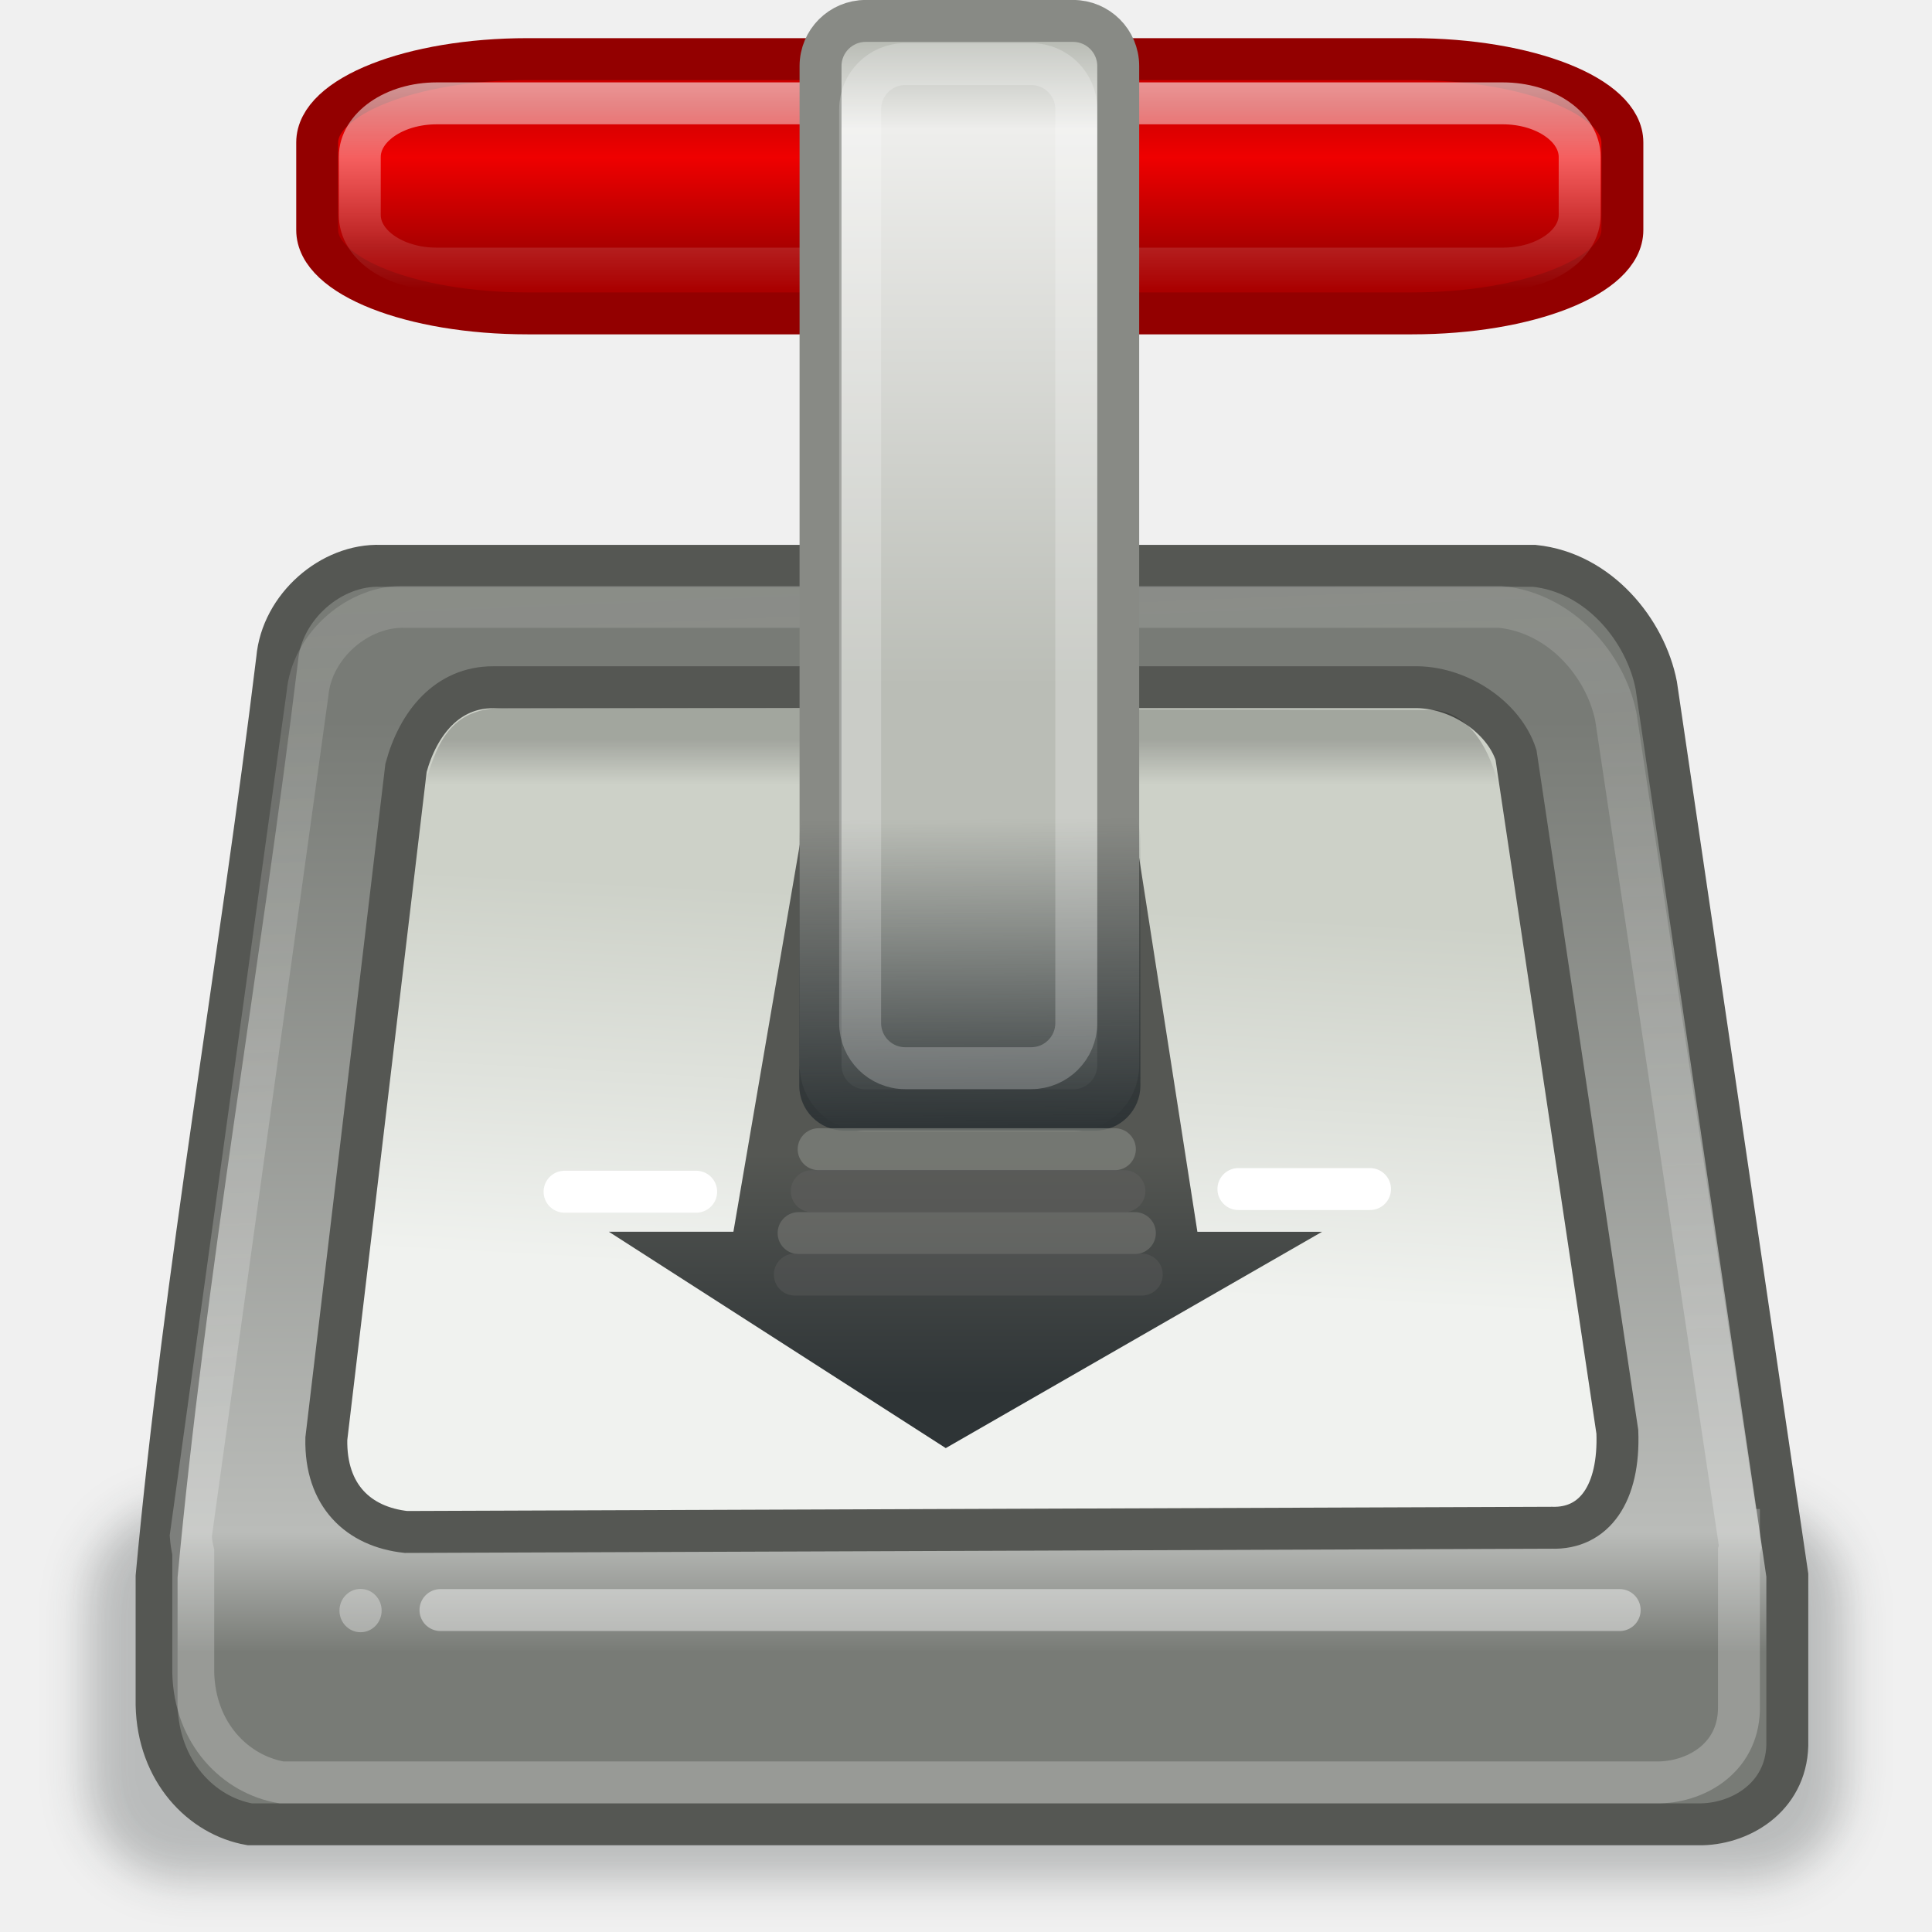
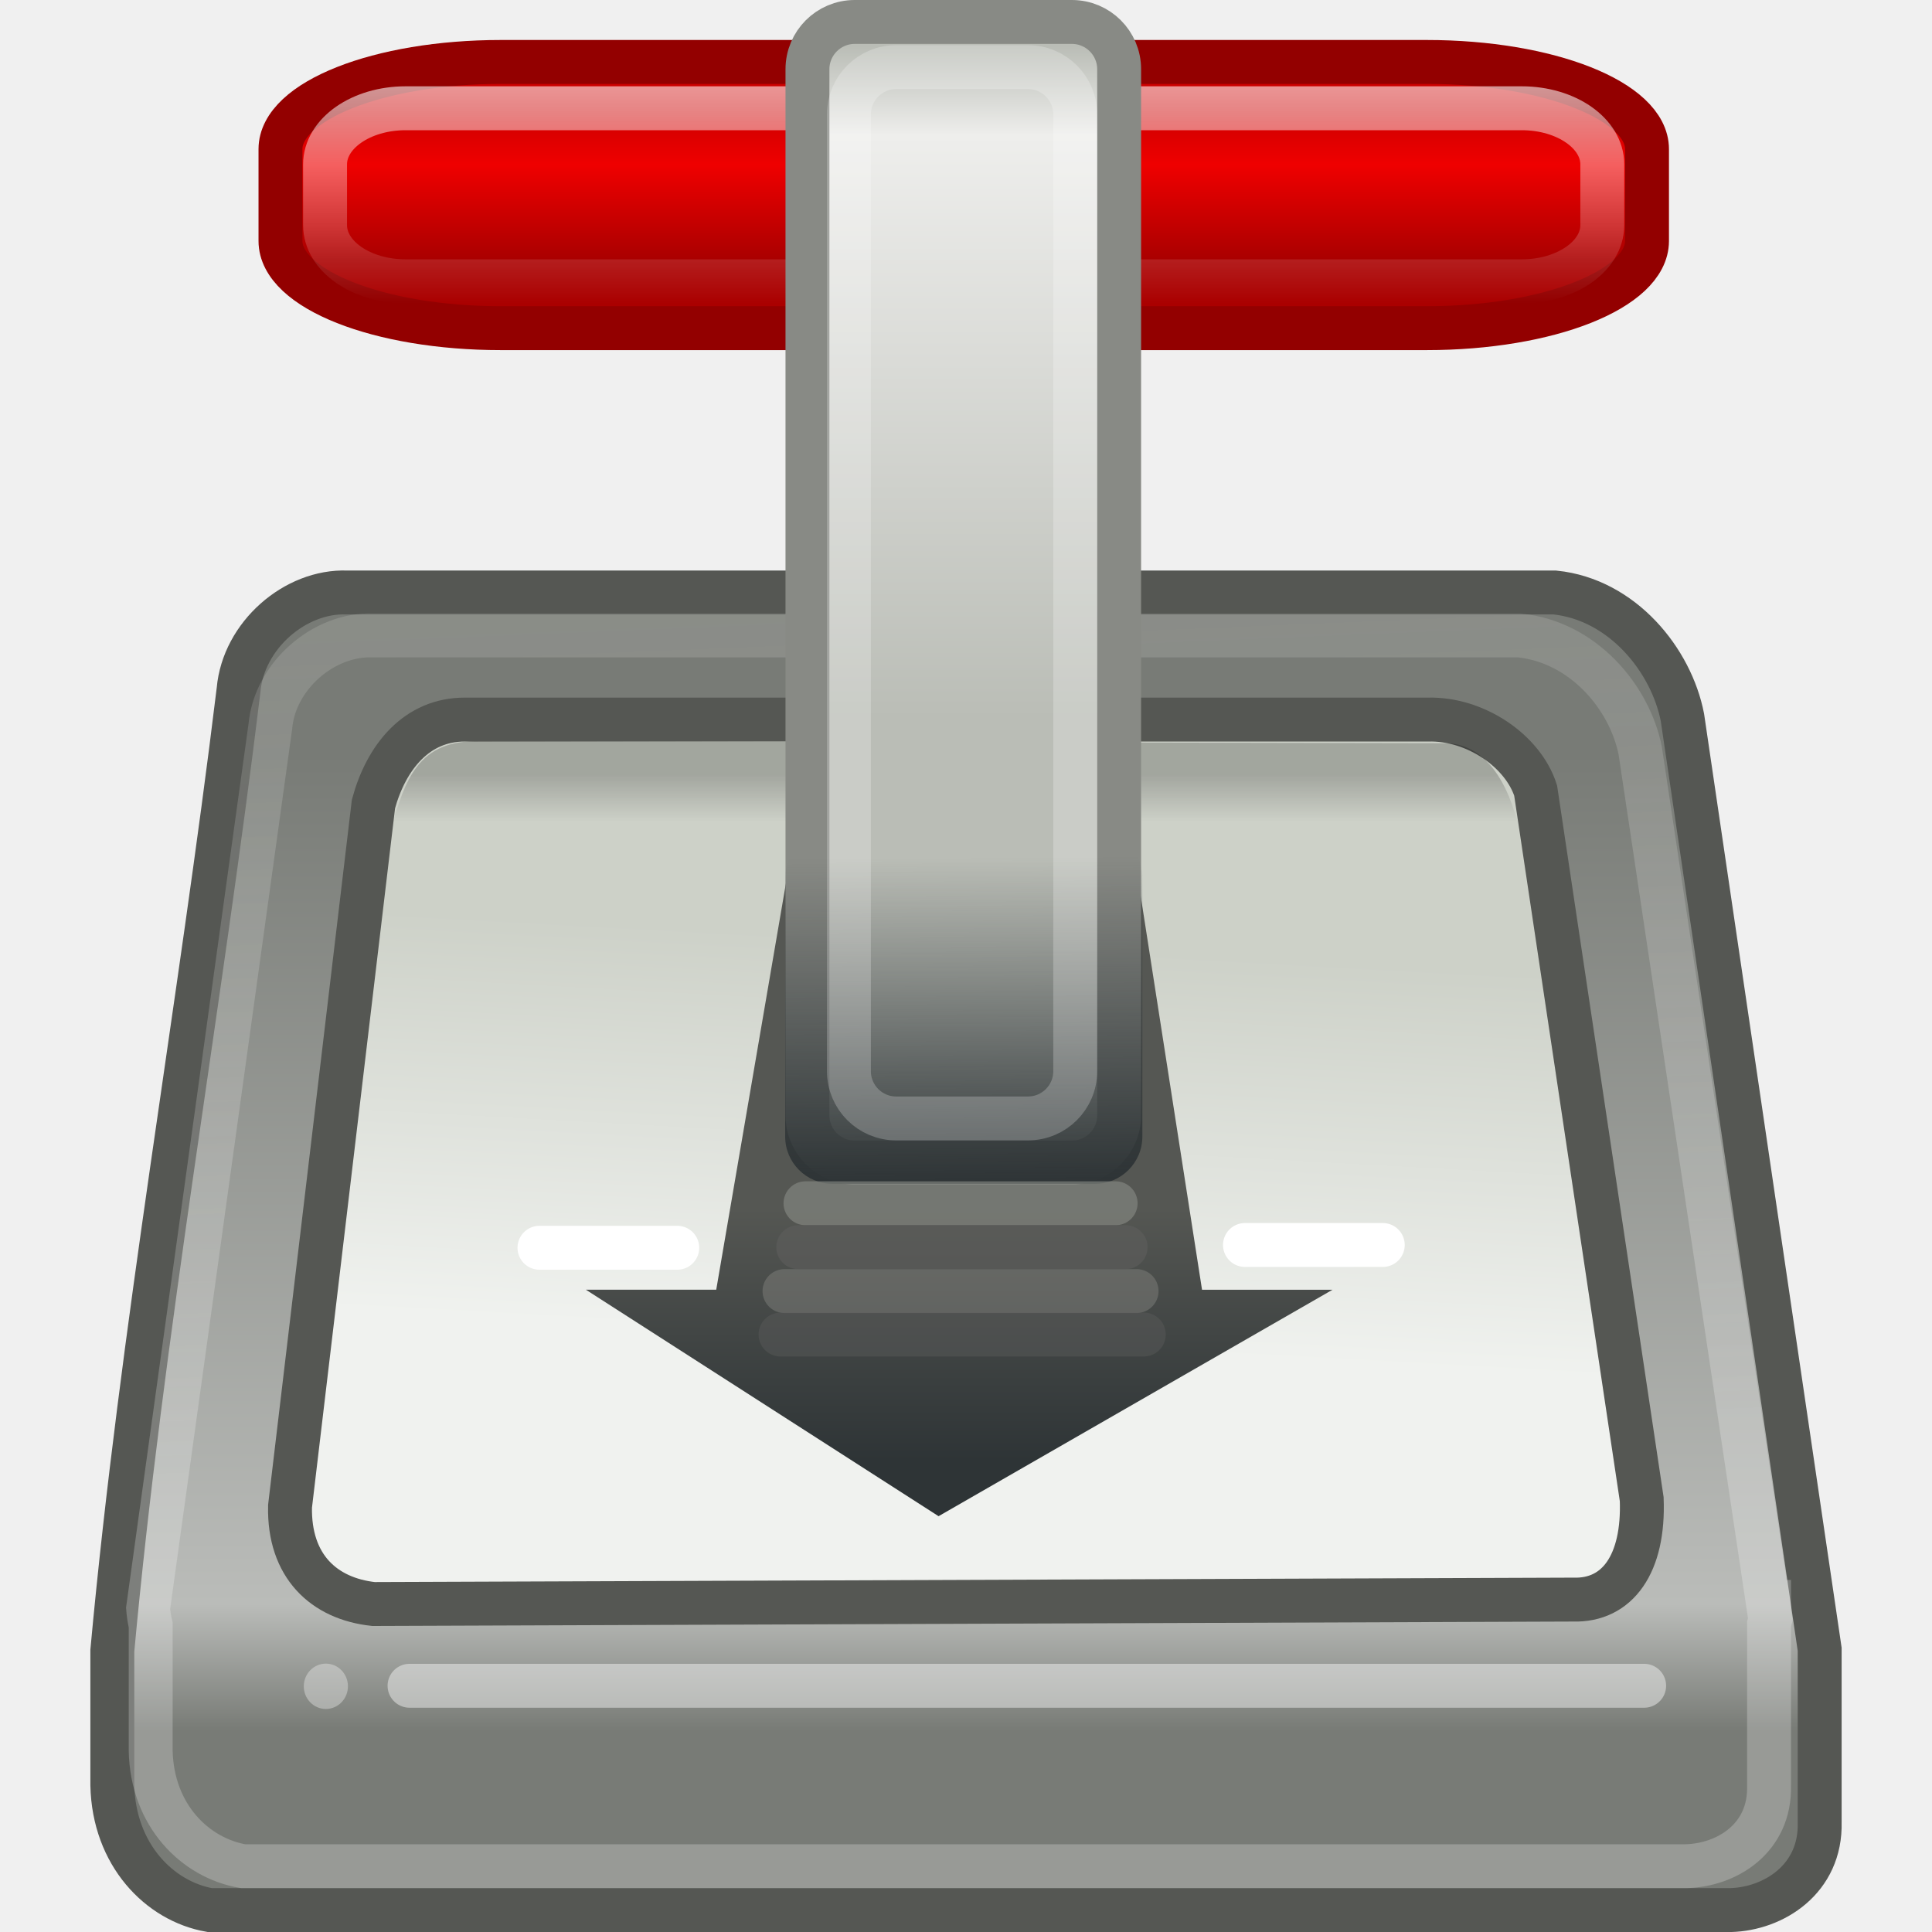
<svg xmlns="http://www.w3.org/2000/svg" viewBox="0 0 48 48">
  <defs>
-     <linearGradient id="i" x1="23.739" x2="23.739" y1="4.157" y2="19.466" gradientTransform="translate(-.962 -3.236) scale(1.0422)" gradientUnits="userSpaceOnUse">
+     <linearGradient id="h" x1="23.739" x2="23.739" y1="4.157" y2="19.466" gradientTransform="translate(-.962 -3.236) scale(1.0422)" gradientUnits="userSpaceOnUse">
      <stop offset="0" stop-color="#babdb6" />
      <stop offset=".133" stop-color="#eeeeec" />
      <stop offset="1" stop-color="#babdb6" />
    </linearGradient>
-     <linearGradient id="j" x1="23.732" x2="23.688" y1="30.057" y2="22.633" gradientTransform="translate(-.962 -3.236) scale(1.0422)" gradientUnits="userSpaceOnUse">
+     <linearGradient id="i" x1="23.732" x2="23.688" y1="30.057" y2="22.633" gradientTransform="translate(-.962 -3.236) scale(1.0422)" gradientUnits="userSpaceOnUse">
      <stop offset="0" stop-color="#2e3436" />
      <stop offset="1" stop-color="#2e3436" stop-opacity="0" />
    </linearGradient>
-     <linearGradient id="d" x1="23.938" x2="23.938" y1="30.617" y2="36.358" gradientTransform="translate(-.962 -3.236) scale(1.0422)" gradientUnits="userSpaceOnUse">
+     <linearGradient id="c" x1="23.938" x2="23.938" y1="30.617" y2="36.358" gradientTransform="translate(-.962 -3.236) scale(1.0422)" gradientUnits="userSpaceOnUse">
      <stop offset="0" stop-color="#555753" />
      <stop offset="1" stop-color="#2e3436" />
    </linearGradient>
-     <linearGradient id="e" x1="14.813" x2="14.813" y1="5.624" y2="9" gradientTransform="translate(-.962 -3.236) scale(1.0422)" gradientUnits="userSpaceOnUse">
+     <linearGradient id="d" x1="14.813" x2="14.813" y1="5.624" y2="9" gradientTransform="translate(-.962 -3.236) scale(1.0422)" gradientUnits="userSpaceOnUse">
      <stop offset="0" stop-color="#c00" />
      <stop offset=".365" stop-color="#ef0000" />
      <stop offset="1" stop-color="#a00" />
    </linearGradient>
-     <linearGradient id="f" x1="24.041" x2="24.041" y1="5.069" y2="10.009" gradientTransform="translate(-.962 -3.236) scale(1.0422)" gradientUnits="userSpaceOnUse">
+     <linearGradient id="e" x1="24.041" x2="24.041" y1="5.069" y2="10.009" gradientTransform="translate(-.962 -3.236) scale(1.0422)" gradientUnits="userSpaceOnUse">
      <stop offset="0" stop-color="#fff" />
      <stop offset="1" stop-color="#fff" stop-opacity="0" />
    </linearGradient>
-     <linearGradient id="c" x1="13.625" x2="14.125" y1="33.125" y2="24" gradientTransform="translate(-.962 -3.236) scale(1.0422)" gradientUnits="userSpaceOnUse">
+     <linearGradient id="b" x1="13.625" x2="14.125" y1="33.125" y2="24" gradientTransform="translate(-.962 -3.236) scale(1.0422)" gradientUnits="userSpaceOnUse">
      <stop offset="0" stop-color="#f0f2ef" />
      <stop offset="1" stop-color="#cdd1c8" />
    </linearGradient>
-     <linearGradient id="b" x1="10.188" x2="10.188" y1="20.25" y2="42.5" gradientTransform="translate(-.962 -3.236) scale(1.0422)" gradientUnits="userSpaceOnUse">
+     <linearGradient id="a" x1="10.188" x2="10.188" y1="20.25" y2="42.5" gradientTransform="translate(-.962 -3.236) scale(1.0422)" gradientUnits="userSpaceOnUse">
      <stop offset="0" stop-color="#787b76" />
      <stop offset=".871" stop-color="#babcb9" />
      <stop offset="1" stop-color="#787b76" />
    </linearGradient>
-     <linearGradient id="g" x1="24.719" x2="23.937" y1="35.959" y2="17.071" gradientTransform="translate(-.962 -3.236) scale(1.0422)" gradientUnits="userSpaceOnUse">
+     <linearGradient id="f" x1="24.719" x2="23.937" y1="35.959" y2="17.071" gradientTransform="translate(-.962 -3.236) scale(1.0422)" gradientUnits="userSpaceOnUse">
      <stop offset="0" stop-color="#f9f9f9" />
      <stop offset="1" stop-color="#eeeeec" stop-opacity=".62" />
    </linearGradient>
-     <linearGradient id="h" x1="18.313" x2="18.313" y1="20.744" y2="21.814" gradientTransform="translate(-.962 -3.236) scale(1.0422)" gradientUnits="userSpaceOnUse">
+     <linearGradient id="g" x1="18.313" x2="18.313" y1="20.744" y2="21.814" gradientTransform="translate(-.962 -3.236) scale(1.0422)" gradientUnits="userSpaceOnUse">
      <stop offset="0" />
      <stop offset="1" stop-opacity="0" />
    </linearGradient>
-     <filter id="a" width="1.06" height="1.28" x="-.03" y="-.14">
-       <feGaussianBlur stdDeviation=".52" />
-     </filter>
  </defs>
-   <g transform="scale(.99996)">
-     <rect width="41.901" height="8.912" x="3" y="39" fill="#2e3436" filter="url(#a)" opacity=".282" rx="2.298" ry="2.298" transform="translate(-.962 -3.236) scale(1.0422)" />
+   <g transform="translate(-1.283 .001) scale(1.047)">
    <g fill-rule="evenodd" stroke-width="1.042">
-       <path fill="url(#b)" stroke="#555753" d="M9.46 14.059c-1.23-.047-2.46 1.02-2.573 2.312C5.962 23.967 4.59 31.58 3.891 39.17v3.192c.035 1.647 1.116 2.754 2.313 2.964H42.29c1.02-.026 2.153-.733 2.117-2.084v-4.105L41.15 17.023c-.264-1.357-1.423-2.798-3.029-2.964z" />
-       <path fill="url(#c)" stroke="#555753" d="M10.088 38.063c-1.178-.128-2.01-.9-1.98-2.318l1.98-16.669c.304-1.114 1.027-2.004 2.167-2.001h22.85c1.133-.033 2.265.75 2.562 1.685l2.517 16.815c.059 1.531-.57 2.418-1.631 2.383z" />
-       <path fill="url(#d)" stroke="url(#linearGradient5849)" d="m20.372 18.066-2.15 12.538h-3.094l8.37 5.375 9.349-5.374H29.75l-1.953-12.54z" />
+       <path fill="url(#a)" stroke="#555753" d="M9.46 14.059c-1.23-.047-2.46 1.02-2.573 2.312C5.962 23.967 4.59 31.58 3.891 39.17v3.192c.035 1.647 1.116 2.754 2.313 2.964H42.29c1.02-.026 2.153-.733 2.117-2.084v-4.105L41.15 17.023c-.264-1.357-1.423-2.798-3.029-2.964z" transform="scale(.99996)" />
+       <path fill="url(#b)" stroke="#555753" d="M10.088 38.063c-1.178-.128-2.01-.9-1.98-2.318l1.98-16.669c.304-1.114 1.027-2.004 2.167-2.001h22.85c1.133-.033 2.265.75 2.562 1.685l2.517 16.815c.059 1.531-.57 2.418-1.631 2.383z" transform="scale(.99996)" />
+       <path fill="url(#c)" stroke="url(#linearGradient5849)" d="m20.372 18.066-2.15 12.538h-3.094l8.37 5.375 9.349-5.374H29.75l-1.953-12.54z" transform="scale(.99996)" />
    </g>
-     <rect width="32.428" height="6.317" x="7.881" y="1.469" fill="url(#e)" stroke="#930000" stroke-linecap="round" stroke-linejoin="round" stroke-width="1.042" rx="5.228" ry="2.069" />
-     <rect width="30.309" height="4.106" x="8.939" y="2.568" fill="none" stroke="url(#f)" stroke-linecap="round" stroke-linejoin="round" stroke-width="1.042" opacity=".583" rx="1.911" ry="1.332" />
-     <path fill="none" stroke="url(#g)" stroke-width="1.042" d="M10.079 15.078c-1.166-.044-2.332.954-2.439 2.163l-2.9 20.924c.01.13.03.268.061.396v2.984c.033 1.54 1.058 2.545 2.192 2.74h34.236c.967-.022 2.01-.654 1.976-1.917V38.53c.007-.03.025-.063.031-.091l-.031-.214v-.212h-.031l-3.025-20.194c-.251-1.269-1.35-2.586-2.871-2.741z" opacity=".245" />
-     <path fill="url(#h)" fill-rule="evenodd" d="m9.68 27.986 1.915-8.292 25.045.06 1.855 9.366-1.226-9.457c-.23-1.045-.783-2.054-1.796-2.028l-22.846-.045c-1.492-.046-1.785.92-2.124 2.073z" opacity=".208" />
-     <rect width="7.396" height="27.067" x="20.387" y=".52" fill="url(#i)" stroke="#888a85" stroke-linecap="round" stroke-linejoin="round" stroke-width="1.042" rx="1.121" ry="1.121" />
-     <rect width="8.476" height="8.383" x="19.858" y="19.708" fill="url(#j)" rx="1.121" ry="1.121" />
-     <g fill="none" stroke-linecap="round" stroke-width="1.042">
+     <g stroke-width="1.042">
+       <rect width="32.427" height="6.317" x="7.881" y="1.469" fill="url(#d)" stroke="#930000" stroke-linecap="round" stroke-linejoin="round" rx="5.228" ry="2.069" />
+       <rect width="30.308" height="4.106" x="8.939" y="2.568" fill="none" stroke="url(#e)" stroke-linecap="round" stroke-linejoin="round" opacity=".583" rx="1.911" ry="1.332" />
+       <path fill="none" stroke="url(#f)" d="M10.079 15.077c-1.166-.044-2.332.954-2.439 2.163l-2.9 20.923c.01.13.03.268.061.396v2.984c.033 1.54 1.058 2.545 2.192 2.74h34.235c.967-.022 2.01-.654 1.976-1.917v-3.838c.007-.03.025-.063.031-.091l-.031-.214v-.212h-.031l-3.025-20.193c-.25-1.269-1.35-2.586-2.87-2.74z" opacity=".245" />
+     </g>
+     <path fill="url(#g)" fill-rule="evenodd" d="m9.68 27.985 1.915-8.292 25.044.06 1.854 9.366-1.226-9.457c-.23-1.045-.783-2.054-1.796-2.028l-22.844-.045c-1.492-.046-1.785.92-2.124 2.073z" opacity=".208" />
+     <rect width="7.396" height="27.066" x="20.386" y=".52" fill="url(#h)" stroke="#888a85" stroke-linecap="round" stroke-linejoin="round" stroke-width="1.042" rx="1.121" ry="1.121" />
+     <rect width="8.476" height="8.383" x="19.857" y="19.707" fill="url(#i)" rx="1.121" ry="1.121" />
+     <g fill="none" stroke-linecap="round" stroke-width="1.042" transform="scale(.99996)">
      <path stroke="#fff" d="M10.944 40.003h29.298" opacity=".435" />
      <rect width="5.37" height="24.948" x="21.371" y="1.592" stroke="#fff" stroke-linejoin="round" opacity=".227" rx="1.121" ry="1.121" />
      <path stroke="#888a85" d="M20.34 28.553h7.36" opacity=".62" />
      <path stroke="#888a85" d="M19.842 30.637h8.355" opacity=".422" />
      <path stroke="#5d5d5c" d="M20.168 29.595h7.769" opacity=".62" />
      <path stroke="#5d5d5c" d="M19.748 31.668h8.62" opacity=".422" />
      <path stroke="#fff" d="M14.027 29.609h3.27m13.472-.066h3.27" />
    </g>
-     <ellipse cx="8.958" cy="40.016" fill="#fff" opacity=".335" rx=".524" ry=".538" />
+     <ellipse cx="8.958" cy="40.014" fill="#fff" opacity=".335" rx=".524" ry=".538" />
  </g>
</svg>
